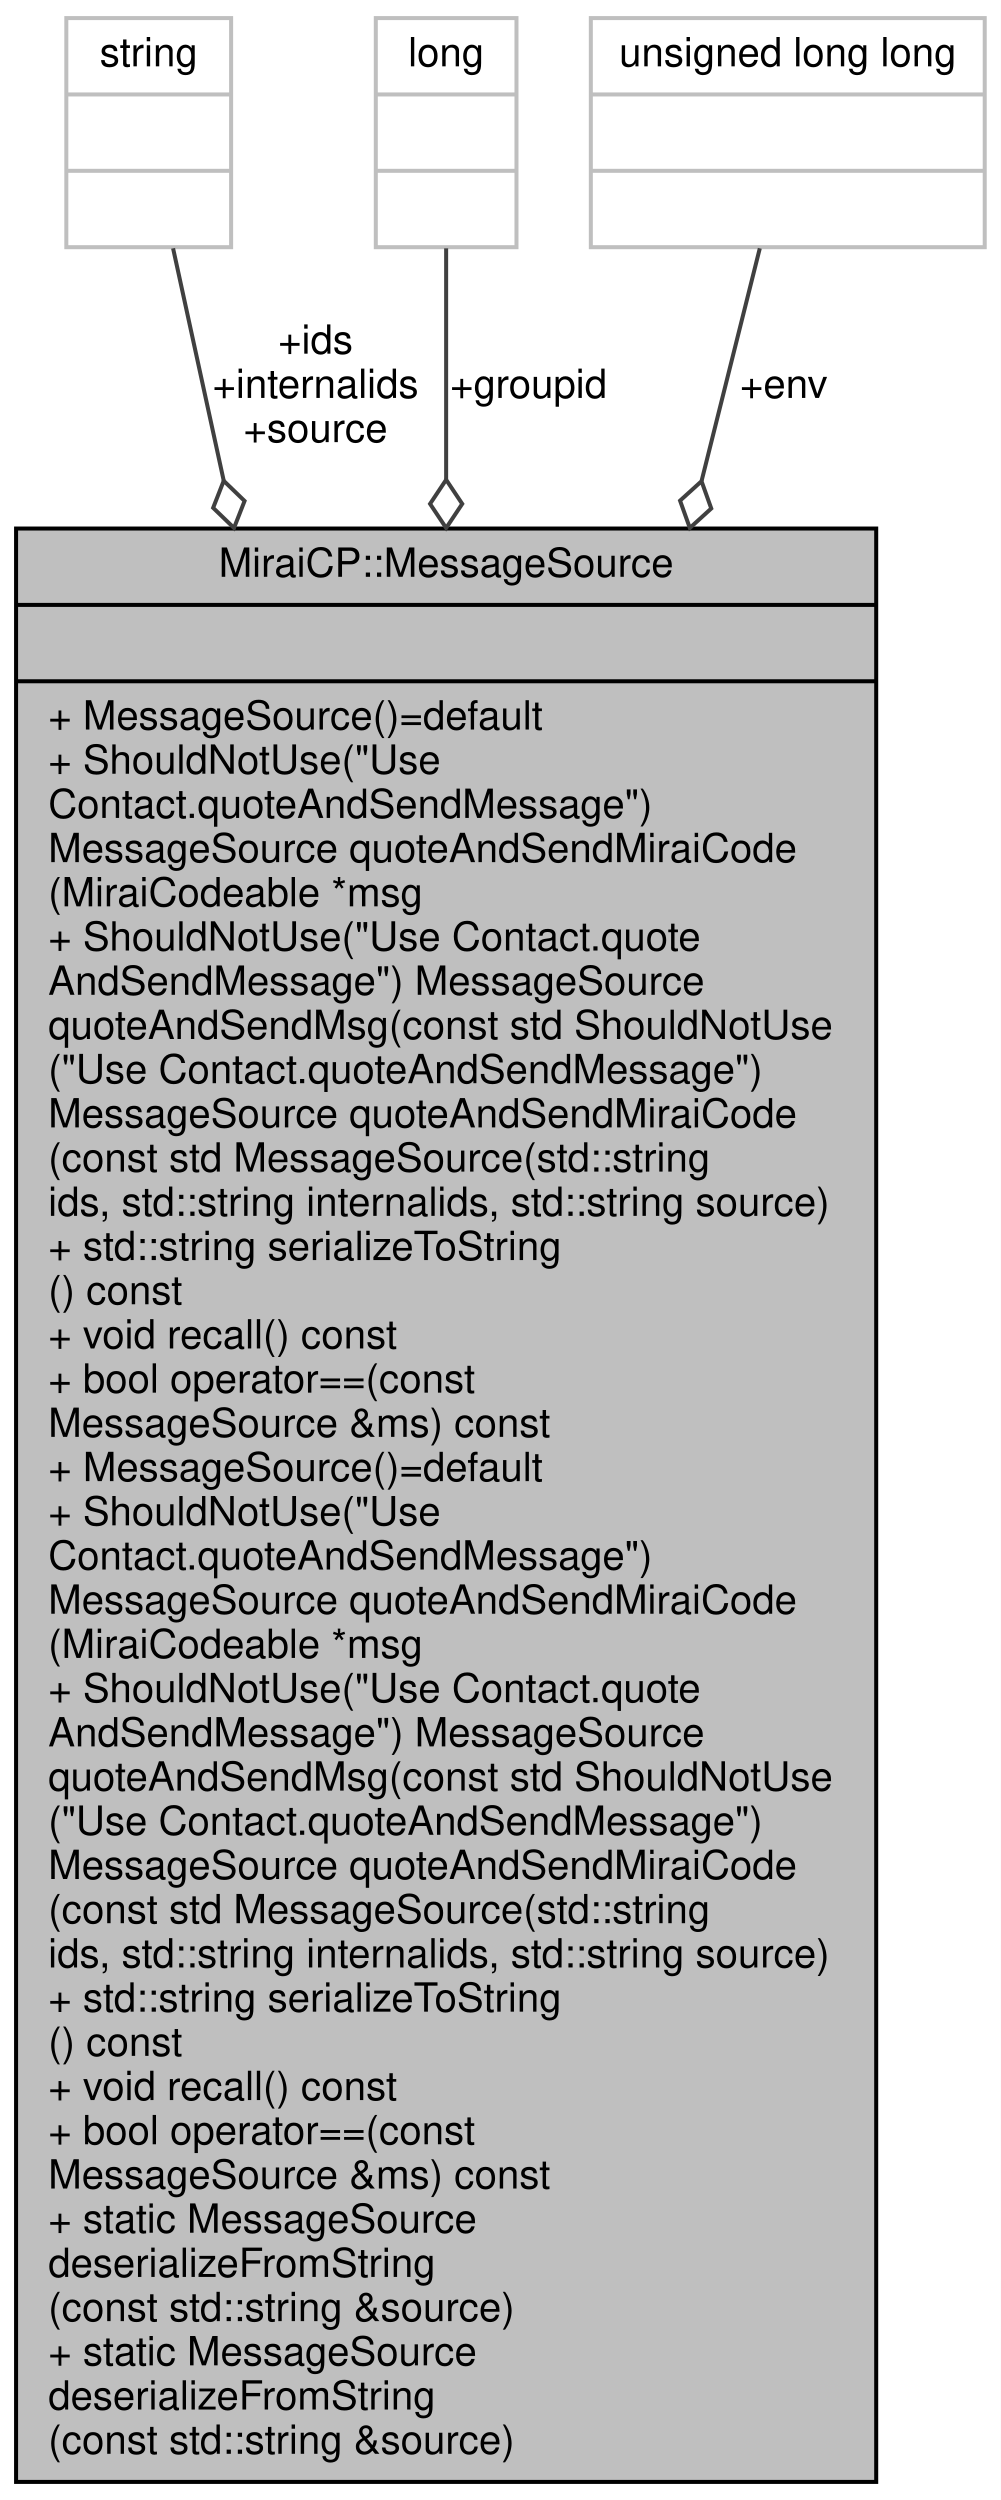
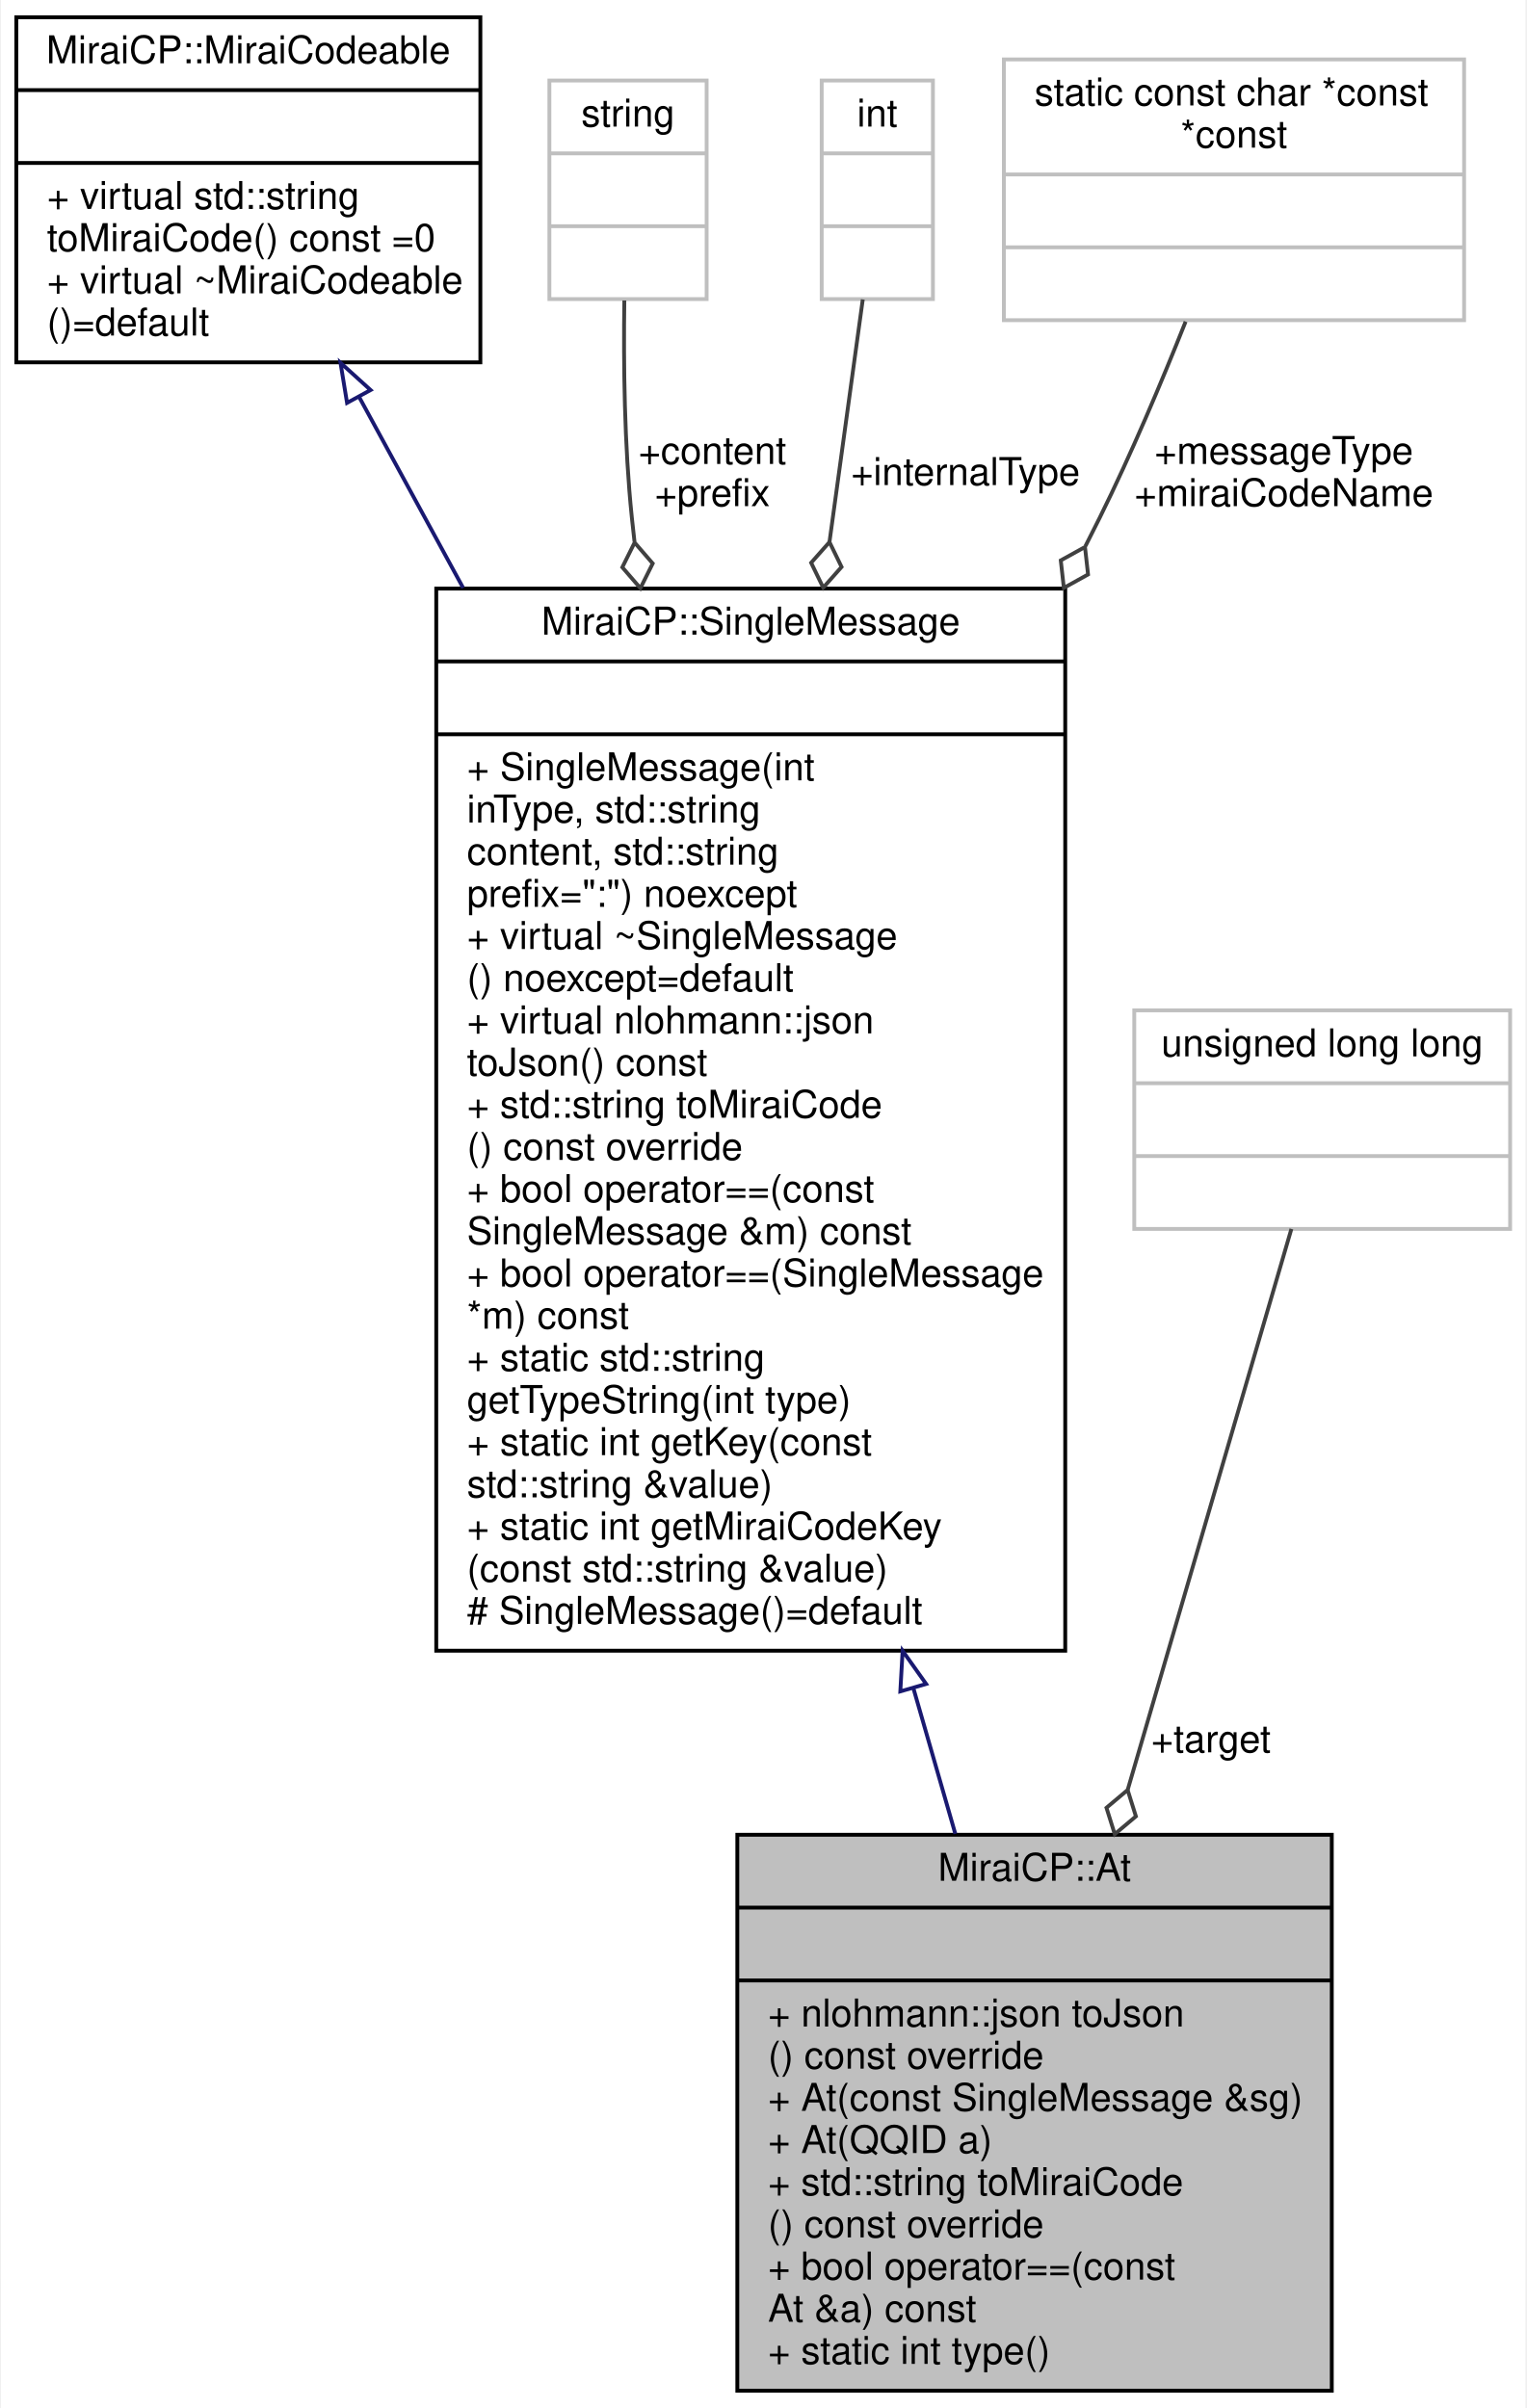
- <svg xmlns="http://www.w3.org/2000/svg" xmlns:xlink="http://www.w3.org/1999/xlink" width="249pt" height="622pt" viewBox="0.00 0.00 249.00 622.00">
-   <g id="graph0" class="graph" transform="scale(1 1) rotate(0) translate(4 618)">
-     <polygon fill="white" stroke="transparent" points="-4,4 -4,-618 245,-618 245,4 -4,4" />
+ <svg xmlns="http://www.w3.org/2000/svg" xmlns:xlink="http://www.w3.org/1999/xlink" width="398pt" height="628pt" viewBox="0.00 0.00 397.50 628.00">
+   <g id="graph0" class="graph" transform="scale(1 1) rotate(0) translate(4 624)">
+     <polygon fill="white" stroke="transparent" points="-4,4 -4,-624 393.5,-624 393.5,4 -4,4" />
    <g id="node1" class="node">
      <g id="a_node1">
-         <a xlink:title=" ">
-           <polygon fill="#bfbfbf" stroke="black" points="0,-0.5 0,-486.5 214,-486.5 214,-0.5 0,-0.5" />
-           <text text-anchor="middle" x="107" y="-474.5" font-family="Helvetica,sans-Serif" font-size="10.00">MiraiCP::MessageSource</text>
-           <polyline fill="none" stroke="black" points="0,-467.5 214,-467.5 " />
-           <text text-anchor="middle" x="107" y="-455.5" font-family="Helvetica,sans-Serif" font-size="10.00"> </text>
-           <polyline fill="none" stroke="black" points="0,-448.5 214,-448.5 " />
-           <text text-anchor="start" x="8" y="-436.5" font-family="Helvetica,sans-Serif" font-size="10.00">+ MessageSource()=default</text>
-           <text text-anchor="start" x="8" y="-425.5" font-family="Helvetica,sans-Serif" font-size="10.00">+ ShouldNotUse("Use</text>
-           <text text-anchor="start" x="8" y="-414.5" font-family="Helvetica,sans-Serif" font-size="10.00"> Contact.quoteAndSendMessage")</text>
-           <text text-anchor="start" x="8" y="-403.5" font-family="Helvetica,sans-Serif" font-size="10.00"> MessageSource quoteAndSendMiraiCode</text>
-           <text text-anchor="start" x="8" y="-392.5" font-family="Helvetica,sans-Serif" font-size="10.00">(MiraiCodeable *msg</text>
-           <text text-anchor="start" x="8" y="-381.5" font-family="Helvetica,sans-Serif" font-size="10.00">+ ShouldNotUse("Use Contact.quote</text>
-           <text text-anchor="start" x="8" y="-370.5" font-family="Helvetica,sans-Serif" font-size="10.00">AndSendMessage") MessageSource</text>
-           <text text-anchor="start" x="8" y="-359.5" font-family="Helvetica,sans-Serif" font-size="10.00"> quoteAndSendMsg(const std ShouldNotUse</text>
-           <text text-anchor="start" x="8" y="-348.5" font-family="Helvetica,sans-Serif" font-size="10.00">("Use Contact.quoteAndSendMessage")</text>
-           <text text-anchor="start" x="8" y="-337.5" font-family="Helvetica,sans-Serif" font-size="10.00"> MessageSource quoteAndSendMiraiCode</text>
-           <text text-anchor="start" x="8" y="-326.5" font-family="Helvetica,sans-Serif" font-size="10.00">(const std MessageSource(std::string</text>
-           <text text-anchor="start" x="8" y="-315.5" font-family="Helvetica,sans-Serif" font-size="10.00"> ids, std::string internalids, std::string source)</text>
-           <text text-anchor="start" x="8" y="-304.5" font-family="Helvetica,sans-Serif" font-size="10.00">+ std::string serializeToString</text>
-           <text text-anchor="start" x="8" y="-293.5" font-family="Helvetica,sans-Serif" font-size="10.00">() const</text>
-           <text text-anchor="start" x="8" y="-282.5" font-family="Helvetica,sans-Serif" font-size="10.00">+ void recall() const</text>
-           <text text-anchor="start" x="8" y="-271.5" font-family="Helvetica,sans-Serif" font-size="10.00">+ bool operator==(const</text>
-           <text text-anchor="start" x="8" y="-260.5" font-family="Helvetica,sans-Serif" font-size="10.00"> MessageSource &amp;ms) const</text>
-           <text text-anchor="start" x="8" y="-249.5" font-family="Helvetica,sans-Serif" font-size="10.00">+ MessageSource()=default</text>
-           <text text-anchor="start" x="8" y="-238.5" font-family="Helvetica,sans-Serif" font-size="10.00">+ ShouldNotUse("Use</text>
-           <text text-anchor="start" x="8" y="-227.5" font-family="Helvetica,sans-Serif" font-size="10.00"> Contact.quoteAndSendMessage")</text>
-           <text text-anchor="start" x="8" y="-216.5" font-family="Helvetica,sans-Serif" font-size="10.00"> MessageSource quoteAndSendMiraiCode</text>
-           <text text-anchor="start" x="8" y="-205.5" font-family="Helvetica,sans-Serif" font-size="10.00">(MiraiCodeable *msg</text>
-           <text text-anchor="start" x="8" y="-194.5" font-family="Helvetica,sans-Serif" font-size="10.00">+ ShouldNotUse("Use Contact.quote</text>
-           <text text-anchor="start" x="8" y="-183.5" font-family="Helvetica,sans-Serif" font-size="10.00">AndSendMessage") MessageSource</text>
-           <text text-anchor="start" x="8" y="-172.5" font-family="Helvetica,sans-Serif" font-size="10.00"> quoteAndSendMsg(const std ShouldNotUse</text>
-           <text text-anchor="start" x="8" y="-161.5" font-family="Helvetica,sans-Serif" font-size="10.00">("Use Contact.quoteAndSendMessage")</text>
-           <text text-anchor="start" x="8" y="-150.5" font-family="Helvetica,sans-Serif" font-size="10.00"> MessageSource quoteAndSendMiraiCode</text>
-           <text text-anchor="start" x="8" y="-139.5" font-family="Helvetica,sans-Serif" font-size="10.00">(const std MessageSource(std::string</text>
-           <text text-anchor="start" x="8" y="-128.5" font-family="Helvetica,sans-Serif" font-size="10.00"> ids, std::string internalids, std::string source)</text>
-           <text text-anchor="start" x="8" y="-117.5" font-family="Helvetica,sans-Serif" font-size="10.00">+ std::string serializeToString</text>
-           <text text-anchor="start" x="8" y="-106.5" font-family="Helvetica,sans-Serif" font-size="10.00">() const</text>
-           <text text-anchor="start" x="8" y="-95.5" font-family="Helvetica,sans-Serif" font-size="10.00">+ void recall() const</text>
-           <text text-anchor="start" x="8" y="-84.5" font-family="Helvetica,sans-Serif" font-size="10.00">+ bool operator==(const</text>
-           <text text-anchor="start" x="8" y="-73.5" font-family="Helvetica,sans-Serif" font-size="10.00"> MessageSource &amp;ms) const</text>
-           <text text-anchor="start" x="8" y="-62.5" font-family="Helvetica,sans-Serif" font-size="10.00">+ static MessageSource</text>
-           <text text-anchor="start" x="8" y="-51.5" font-family="Helvetica,sans-Serif" font-size="10.00"> deserializeFromString</text>
-           <text text-anchor="start" x="8" y="-40.5" font-family="Helvetica,sans-Serif" font-size="10.00">(const std::string &amp;source)</text>
-           <text text-anchor="start" x="8" y="-29.5" font-family="Helvetica,sans-Serif" font-size="10.00">+ static MessageSource</text>
-           <text text-anchor="start" x="8" y="-18.5" font-family="Helvetica,sans-Serif" font-size="10.00"> deserializeFromString</text>
-           <text text-anchor="start" x="8" y="-7.5" font-family="Helvetica,sans-Serif" font-size="10.00">(const std::string &amp;source)</text>
+         <a xlink:title="@">
+           <polygon fill="#bfbfbf" stroke="black" points="188,-0.5 188,-145.5 343,-145.5 343,-0.5 188,-0.5" />
+           <text text-anchor="middle" x="265.5" y="-133.5" font-family="Helvetica,sans-Serif" font-size="10.00">MiraiCP::At</text>
+           <polyline fill="none" stroke="black" points="188,-126.5 343,-126.5 " />
+           <text text-anchor="middle" x="265.5" y="-114.5" font-family="Helvetica,sans-Serif" font-size="10.00"> </text>
+           <polyline fill="none" stroke="black" points="188,-107.5 343,-107.5 " />
+           <text text-anchor="start" x="196" y="-95.5" font-family="Helvetica,sans-Serif" font-size="10.00">+ nlohmann::json toJson</text>
+           <text text-anchor="start" x="196" y="-84.5" font-family="Helvetica,sans-Serif" font-size="10.00">() const override</text>
+           <text text-anchor="start" x="196" y="-73.5" font-family="Helvetica,sans-Serif" font-size="10.00">+ At(const SingleMessage &amp;sg)</text>
+           <text text-anchor="start" x="196" y="-62.5" font-family="Helvetica,sans-Serif" font-size="10.00">+ At(QQID a)</text>
+           <text text-anchor="start" x="196" y="-51.5" font-family="Helvetica,sans-Serif" font-size="10.00">+ std::string toMiraiCode</text>
+           <text text-anchor="start" x="196" y="-40.5" font-family="Helvetica,sans-Serif" font-size="10.00">() const override</text>
+           <text text-anchor="start" x="196" y="-29.5" font-family="Helvetica,sans-Serif" font-size="10.00">+ bool operator==(const</text>
+           <text text-anchor="start" x="196" y="-18.5" font-family="Helvetica,sans-Serif" font-size="10.00"> At &amp;a) const</text>
+           <text text-anchor="start" x="196" y="-7.5" font-family="Helvetica,sans-Serif" font-size="10.00">+ static int type()</text>
        </a>
      </g>
    </g>
    <g id="node2" class="node">
      <g id="a_node2">
-         <a xlink:title=" ">
-           <polygon fill="white" stroke="#bfbfbf" points="12.5,-556.5 12.5,-613.5 53.5,-613.5 53.5,-556.5 12.5,-556.5" />
-           <text text-anchor="middle" x="33" y="-601.5" font-family="Helvetica,sans-Serif" font-size="10.00">string</text>
-           <polyline fill="none" stroke="#bfbfbf" points="12.5,-594.5 53.5,-594.5 " />
-           <text text-anchor="middle" x="33" y="-582.5" font-family="Helvetica,sans-Serif" font-size="10.00"> </text>
-           <polyline fill="none" stroke="#bfbfbf" points="12.5,-575.5 53.5,-575.5 " />
-           <text text-anchor="middle" x="33" y="-563.5" font-family="Helvetica,sans-Serif" font-size="10.00"> </text>
+         <a xlink:href="a00720.html" target="_top" xlink:title="MessageChain的组成部分">
+           <polygon fill="white" stroke="black" points="109.5,-193.5 109.5,-470.5 273.5,-470.5 273.5,-193.5 109.5,-193.5" />
+           <text text-anchor="middle" x="191.5" y="-458.5" font-family="Helvetica,sans-Serif" font-size="10.00">MiraiCP::SingleMessage</text>
+           <polyline fill="none" stroke="black" points="109.5,-451.5 273.5,-451.5 " />
+           <text text-anchor="middle" x="191.5" y="-439.5" font-family="Helvetica,sans-Serif" font-size="10.00"> </text>
+           <polyline fill="none" stroke="black" points="109.5,-432.5 273.5,-432.5 " />
+           <text text-anchor="start" x="117.5" y="-420.5" font-family="Helvetica,sans-Serif" font-size="10.00">+ SingleMessage(int</text>
+           <text text-anchor="start" x="117.5" y="-409.5" font-family="Helvetica,sans-Serif" font-size="10.00"> inType, std::string</text>
+           <text text-anchor="start" x="117.5" y="-398.5" font-family="Helvetica,sans-Serif" font-size="10.00"> content, std::string</text>
+           <text text-anchor="start" x="117.5" y="-387.5" font-family="Helvetica,sans-Serif" font-size="10.00"> prefix=":") noexcept</text>
+           <text text-anchor="start" x="117.5" y="-376.5" font-family="Helvetica,sans-Serif" font-size="10.00">+ virtual ~SingleMessage</text>
+           <text text-anchor="start" x="117.5" y="-365.5" font-family="Helvetica,sans-Serif" font-size="10.00">() noexcept=default</text>
+           <text text-anchor="start" x="117.5" y="-354.5" font-family="Helvetica,sans-Serif" font-size="10.00">+ virtual nlohmann::json</text>
+           <text text-anchor="start" x="117.5" y="-343.5" font-family="Helvetica,sans-Serif" font-size="10.00"> toJson() const</text>
+           <text text-anchor="start" x="117.5" y="-332.5" font-family="Helvetica,sans-Serif" font-size="10.00">+ std::string toMiraiCode</text>
+           <text text-anchor="start" x="117.5" y="-321.5" font-family="Helvetica,sans-Serif" font-size="10.00">() const override</text>
+           <text text-anchor="start" x="117.5" y="-310.5" font-family="Helvetica,sans-Serif" font-size="10.00">+ bool operator==(const</text>
+           <text text-anchor="start" x="117.5" y="-299.5" font-family="Helvetica,sans-Serif" font-size="10.00"> SingleMessage &amp;m) const</text>
+           <text text-anchor="start" x="117.5" y="-288.5" font-family="Helvetica,sans-Serif" font-size="10.00">+ bool operator==(SingleMessage</text>
+           <text text-anchor="start" x="117.5" y="-277.5" font-family="Helvetica,sans-Serif" font-size="10.00"> *m) const</text>
+           <text text-anchor="start" x="117.5" y="-266.5" font-family="Helvetica,sans-Serif" font-size="10.00">+ static std::string</text>
+           <text text-anchor="start" x="117.5" y="-255.5" font-family="Helvetica,sans-Serif" font-size="10.00"> getTypeString(int type)</text>
+           <text text-anchor="start" x="117.5" y="-244.5" font-family="Helvetica,sans-Serif" font-size="10.00">+ static int getKey(const</text>
+           <text text-anchor="start" x="117.5" y="-233.5" font-family="Helvetica,sans-Serif" font-size="10.00"> std::string &amp;value)</text>
+           <text text-anchor="start" x="117.5" y="-222.5" font-family="Helvetica,sans-Serif" font-size="10.00">+ static int getMiraiCodeKey</text>
+           <text text-anchor="start" x="117.5" y="-211.5" font-family="Helvetica,sans-Serif" font-size="10.00">(const std::string &amp;value)</text>
+           <text text-anchor="start" x="117.5" y="-200.5" font-family="Helvetica,sans-Serif" font-size="10.00"># SingleMessage()=default</text>
        </a>
      </g>
    </g>
    <g id="edge1" class="edge">
-       <path fill="none" stroke="#404040" d="M39.06,-556.22C42.32,-541.25 46.69,-521.18 51.66,-498.41" />
-       <polygon fill="none" stroke="#404040" points="51.66,-498.37 49.03,-491.65 54.22,-486.64 56.85,-493.36 51.66,-498.37" />
-       <text text-anchor="middle" x="74.5" y="-530" font-family="Helvetica,sans-Serif" font-size="10.00"> +ids</text>
-       <text text-anchor="middle" x="74.5" y="-519" font-family="Helvetica,sans-Serif" font-size="10.00">+internalids</text>
-       <text text-anchor="middle" x="74.5" y="-508" font-family="Helvetica,sans-Serif" font-size="10.00">+source</text>
+       <path fill="none" stroke="midnightblue" d="M233.87,-183.85C237.66,-170.7 241.37,-157.81 244.84,-145.75" />
+       <polygon fill="none" stroke="midnightblue" points="230.5,-182.89 231.1,-193.47 237.23,-184.83 230.5,-182.89" />
    </g>
    <g id="node3" class="node">
      <g id="a_node3">
-         <a xlink:title=" ">
-           <polygon fill="white" stroke="#bfbfbf" points="89.5,-556.5 89.5,-613.5 124.5,-613.5 124.5,-556.5 89.5,-556.5" />
-           <text text-anchor="middle" x="107" y="-601.5" font-family="Helvetica,sans-Serif" font-size="10.00">long</text>
-           <polyline fill="none" stroke="#bfbfbf" points="89.5,-594.5 124.5,-594.5 " />
-           <text text-anchor="middle" x="107" y="-582.5" font-family="Helvetica,sans-Serif" font-size="10.00"> </text>
-           <polyline fill="none" stroke="#bfbfbf" points="89.5,-575.5 124.5,-575.5 " />
-           <text text-anchor="middle" x="107" y="-563.5" font-family="Helvetica,sans-Serif" font-size="10.00"> </text>
+         <a xlink:href="a00704.html" target="_top" xlink:title="MiraiCode父类, 指可以被转换成miraicode的类型">
+           <polygon fill="white" stroke="black" points="0,-529.5 0,-619.5 121,-619.5 121,-529.5 0,-529.5" />
+           <text text-anchor="middle" x="60.5" y="-607.5" font-family="Helvetica,sans-Serif" font-size="10.00">MiraiCP::MiraiCodeable</text>
+           <polyline fill="none" stroke="black" points="0,-600.5 121,-600.5 " />
+           <text text-anchor="middle" x="60.5" y="-588.5" font-family="Helvetica,sans-Serif" font-size="10.00"> </text>
+           <polyline fill="none" stroke="black" points="0,-581.5 121,-581.5 " />
+           <text text-anchor="start" x="8" y="-569.5" font-family="Helvetica,sans-Serif" font-size="10.00">+ virtual std::string</text>
+           <text text-anchor="start" x="8" y="-558.5" font-family="Helvetica,sans-Serif" font-size="10.00"> toMiraiCode() const =0</text>
+           <text text-anchor="start" x="8" y="-547.5" font-family="Helvetica,sans-Serif" font-size="10.00">+ virtual ~MiraiCodeable</text>
+           <text text-anchor="start" x="8" y="-536.5" font-family="Helvetica,sans-Serif" font-size="10.00">()=default</text>
        </a>
      </g>
    </g>
    <g id="edge2" class="edge">
-       <path fill="none" stroke="#404040" d="M107,-556.22C107,-541.32 107,-521.36 107,-498.72" />
-       <polygon fill="none" stroke="#404040" points="107,-498.64 103,-492.64 107,-486.64 111,-492.64 107,-498.64" />
-       <text text-anchor="middle" x="127.5" y="-519" font-family="Helvetica,sans-Serif" font-size="10.00"> +groupid</text>
+       <path fill="none" stroke="midnightblue" d="M89.47,-520.32C97.64,-505.31 106.94,-488.25 116.51,-470.68" />
+       <polygon fill="none" stroke="midnightblue" points="86.24,-518.93 84.53,-529.39 92.38,-522.28 86.24,-518.93" />
    </g>
    <g id="node4" class="node">
      <g id="a_node4">
        <a xlink:title=" ">
-           <polygon fill="white" stroke="#bfbfbf" points="143,-556.5 143,-613.5 241,-613.5 241,-556.5 143,-556.5" />
-           <text text-anchor="middle" x="192" y="-601.5" font-family="Helvetica,sans-Serif" font-size="10.00">unsigned long long</text>
-           <polyline fill="none" stroke="#bfbfbf" points="143,-594.5 241,-594.5 " />
-           <text text-anchor="middle" x="192" y="-582.5" font-family="Helvetica,sans-Serif" font-size="10.00"> </text>
-           <polyline fill="none" stroke="#bfbfbf" points="143,-575.5 241,-575.5 " />
-           <text text-anchor="middle" x="192" y="-563.5" font-family="Helvetica,sans-Serif" font-size="10.00"> </text>
+           <polygon fill="white" stroke="#bfbfbf" points="139,-546 139,-603 180,-603 180,-546 139,-546" />
+           <text text-anchor="middle" x="159.5" y="-591" font-family="Helvetica,sans-Serif" font-size="10.00">string</text>
+           <polyline fill="none" stroke="#bfbfbf" points="139,-584 180,-584 " />
+           <text text-anchor="middle" x="159.5" y="-572" font-family="Helvetica,sans-Serif" font-size="10.00"> </text>
+           <polyline fill="none" stroke="#bfbfbf" points="139,-565 180,-565 " />
+           <text text-anchor="middle" x="159.5" y="-553" font-family="Helvetica,sans-Serif" font-size="10.00"> </text>
        </a>
      </g>
    </g>
    <g id="edge3" class="edge">
-       <path fill="none" stroke="#404040" d="M185.04,-556.22C181.3,-541.25 176.27,-521.18 170.57,-498.41" />
-       <polygon fill="none" stroke="#404040" points="170.54,-498.28 165.2,-493.44 167.63,-486.64 172.96,-491.49 170.54,-498.28" />
-       <text text-anchor="middle" x="191" y="-519" font-family="Helvetica,sans-Serif" font-size="10.00"> +env</text>
+       <path fill="none" stroke="#404040" d="M158.54,-545.64C158.3,-529.13 158.54,-507.82 160.5,-489 160.72,-486.92 160.95,-484.83 161.19,-482.73" />
+       <polygon fill="none" stroke="#404040" points="161.22,-482.5 158.01,-476.05 162.73,-470.6 165.94,-477.05 161.22,-482.5" />
+       <text text-anchor="middle" x="181.5" y="-503" font-family="Helvetica,sans-Serif" font-size="10.00"> +content</text>
+       <text text-anchor="middle" x="181.5" y="-492" font-family="Helvetica,sans-Serif" font-size="10.00">+prefix</text>
+     </g>
+     <g id="node5" class="node">
+       <g id="a_node5">
+         <a xlink:title=" ">
+           <polygon fill="white" stroke="#bfbfbf" points="210,-546 210,-603 239,-603 239,-546 210,-546" />
+           <text text-anchor="middle" x="224.5" y="-591" font-family="Helvetica,sans-Serif" font-size="10.00">int</text>
+           <polyline fill="none" stroke="#bfbfbf" points="210,-584 239,-584 " />
+           <text text-anchor="middle" x="224.5" y="-572" font-family="Helvetica,sans-Serif" font-size="10.00"> </text>
+           <polyline fill="none" stroke="#bfbfbf" points="210,-565 239,-565 " />
+           <text text-anchor="middle" x="224.5" y="-553" font-family="Helvetica,sans-Serif" font-size="10.00"> </text>
+         </a>
+       </g>
+     </g>
+     <g id="edge4" class="edge">
+       <path fill="none" stroke="#404040" d="M220.71,-545.91C218.44,-529.37 215.36,-506.89 212.04,-482.73" />
+       <polygon fill="none" stroke="#404040" points="212.03,-482.63 207.25,-477.23 210.4,-470.74 215.18,-476.14 212.03,-482.63" />
+       <text text-anchor="middle" x="247.5" y="-497.5" font-family="Helvetica,sans-Serif" font-size="10.00"> +internalType</text>
+     </g>
+     <g id="node6" class="node">
+       <g id="a_node6">
+         <a xlink:title=" ">
+           <polygon fill="white" stroke="#bfbfbf" points="257.5,-540.5 257.5,-608.5 377.5,-608.5 377.5,-540.5 257.5,-540.5" />
+           <text text-anchor="start" x="265.5" y="-596.5" font-family="Helvetica,sans-Serif" font-size="10.00">static const char *const</text>
+           <text text-anchor="middle" x="317.5" y="-585.5" font-family="Helvetica,sans-Serif" font-size="10.00"> *const</text>
+           <polyline fill="none" stroke="#bfbfbf" points="257.5,-578.5 377.5,-578.5 " />
+           <text text-anchor="middle" x="317.5" y="-566.5" font-family="Helvetica,sans-Serif" font-size="10.00"> </text>
+           <polyline fill="none" stroke="#bfbfbf" points="257.5,-559.5 377.5,-559.5 " />
+           <text text-anchor="middle" x="317.5" y="-547.5" font-family="Helvetica,sans-Serif" font-size="10.00"> </text>
+         </a>
+       </g>
+     </g>
+     <g id="edge5" class="edge">
+       <path fill="none" stroke="#404040" d="M304.89,-540.13C298.64,-524.4 290.68,-505.5 282.5,-489 281.28,-486.55 280.04,-484.08 278.78,-481.6" />
+       <polygon fill="none" stroke="#404040" points="278.65,-481.34 272.34,-477.85 273.14,-470.68 279.45,-474.18 278.65,-481.34" />
+       <text text-anchor="middle" x="330.5" y="-503" font-family="Helvetica,sans-Serif" font-size="10.00"> +messageType</text>
+       <text text-anchor="middle" x="330.5" y="-492" font-family="Helvetica,sans-Serif" font-size="10.00">+miraiCodeName</text>
+     </g>
+     <g id="node7" class="node">
+       <g id="a_node7">
+         <a xlink:title=" ">
+           <polygon fill="white" stroke="#bfbfbf" points="291.5,-303.5 291.5,-360.5 389.5,-360.5 389.5,-303.5 291.5,-303.5" />
+           <text text-anchor="middle" x="340.5" y="-348.5" font-family="Helvetica,sans-Serif" font-size="10.00">unsigned long long</text>
+           <polyline fill="none" stroke="#bfbfbf" points="291.5,-341.5 389.5,-341.5 " />
+           <text text-anchor="middle" x="340.5" y="-329.5" font-family="Helvetica,sans-Serif" font-size="10.00"> </text>
+           <polyline fill="none" stroke="#bfbfbf" points="291.5,-322.5 389.5,-322.5 " />
+           <text text-anchor="middle" x="340.5" y="-310.5" font-family="Helvetica,sans-Serif" font-size="10.00"> </text>
+         </a>
+       </g>
+     </g>
+     <g id="edge6" class="edge">
+       <path fill="none" stroke="#404040" d="M332.47,-303.5C322.36,-268.84 304.52,-207.7 289.79,-157.24" />
+       <polygon fill="none" stroke="#404040" points="289.77,-157.18 284.25,-152.54 286.41,-145.66 291.93,-150.3 289.77,-157.18" />
+       <text text-anchor="middle" x="311.5" y="-167" font-family="Helvetica,sans-Serif" font-size="10.00"> +target</text>
    </g>
  </g>
</svg>
